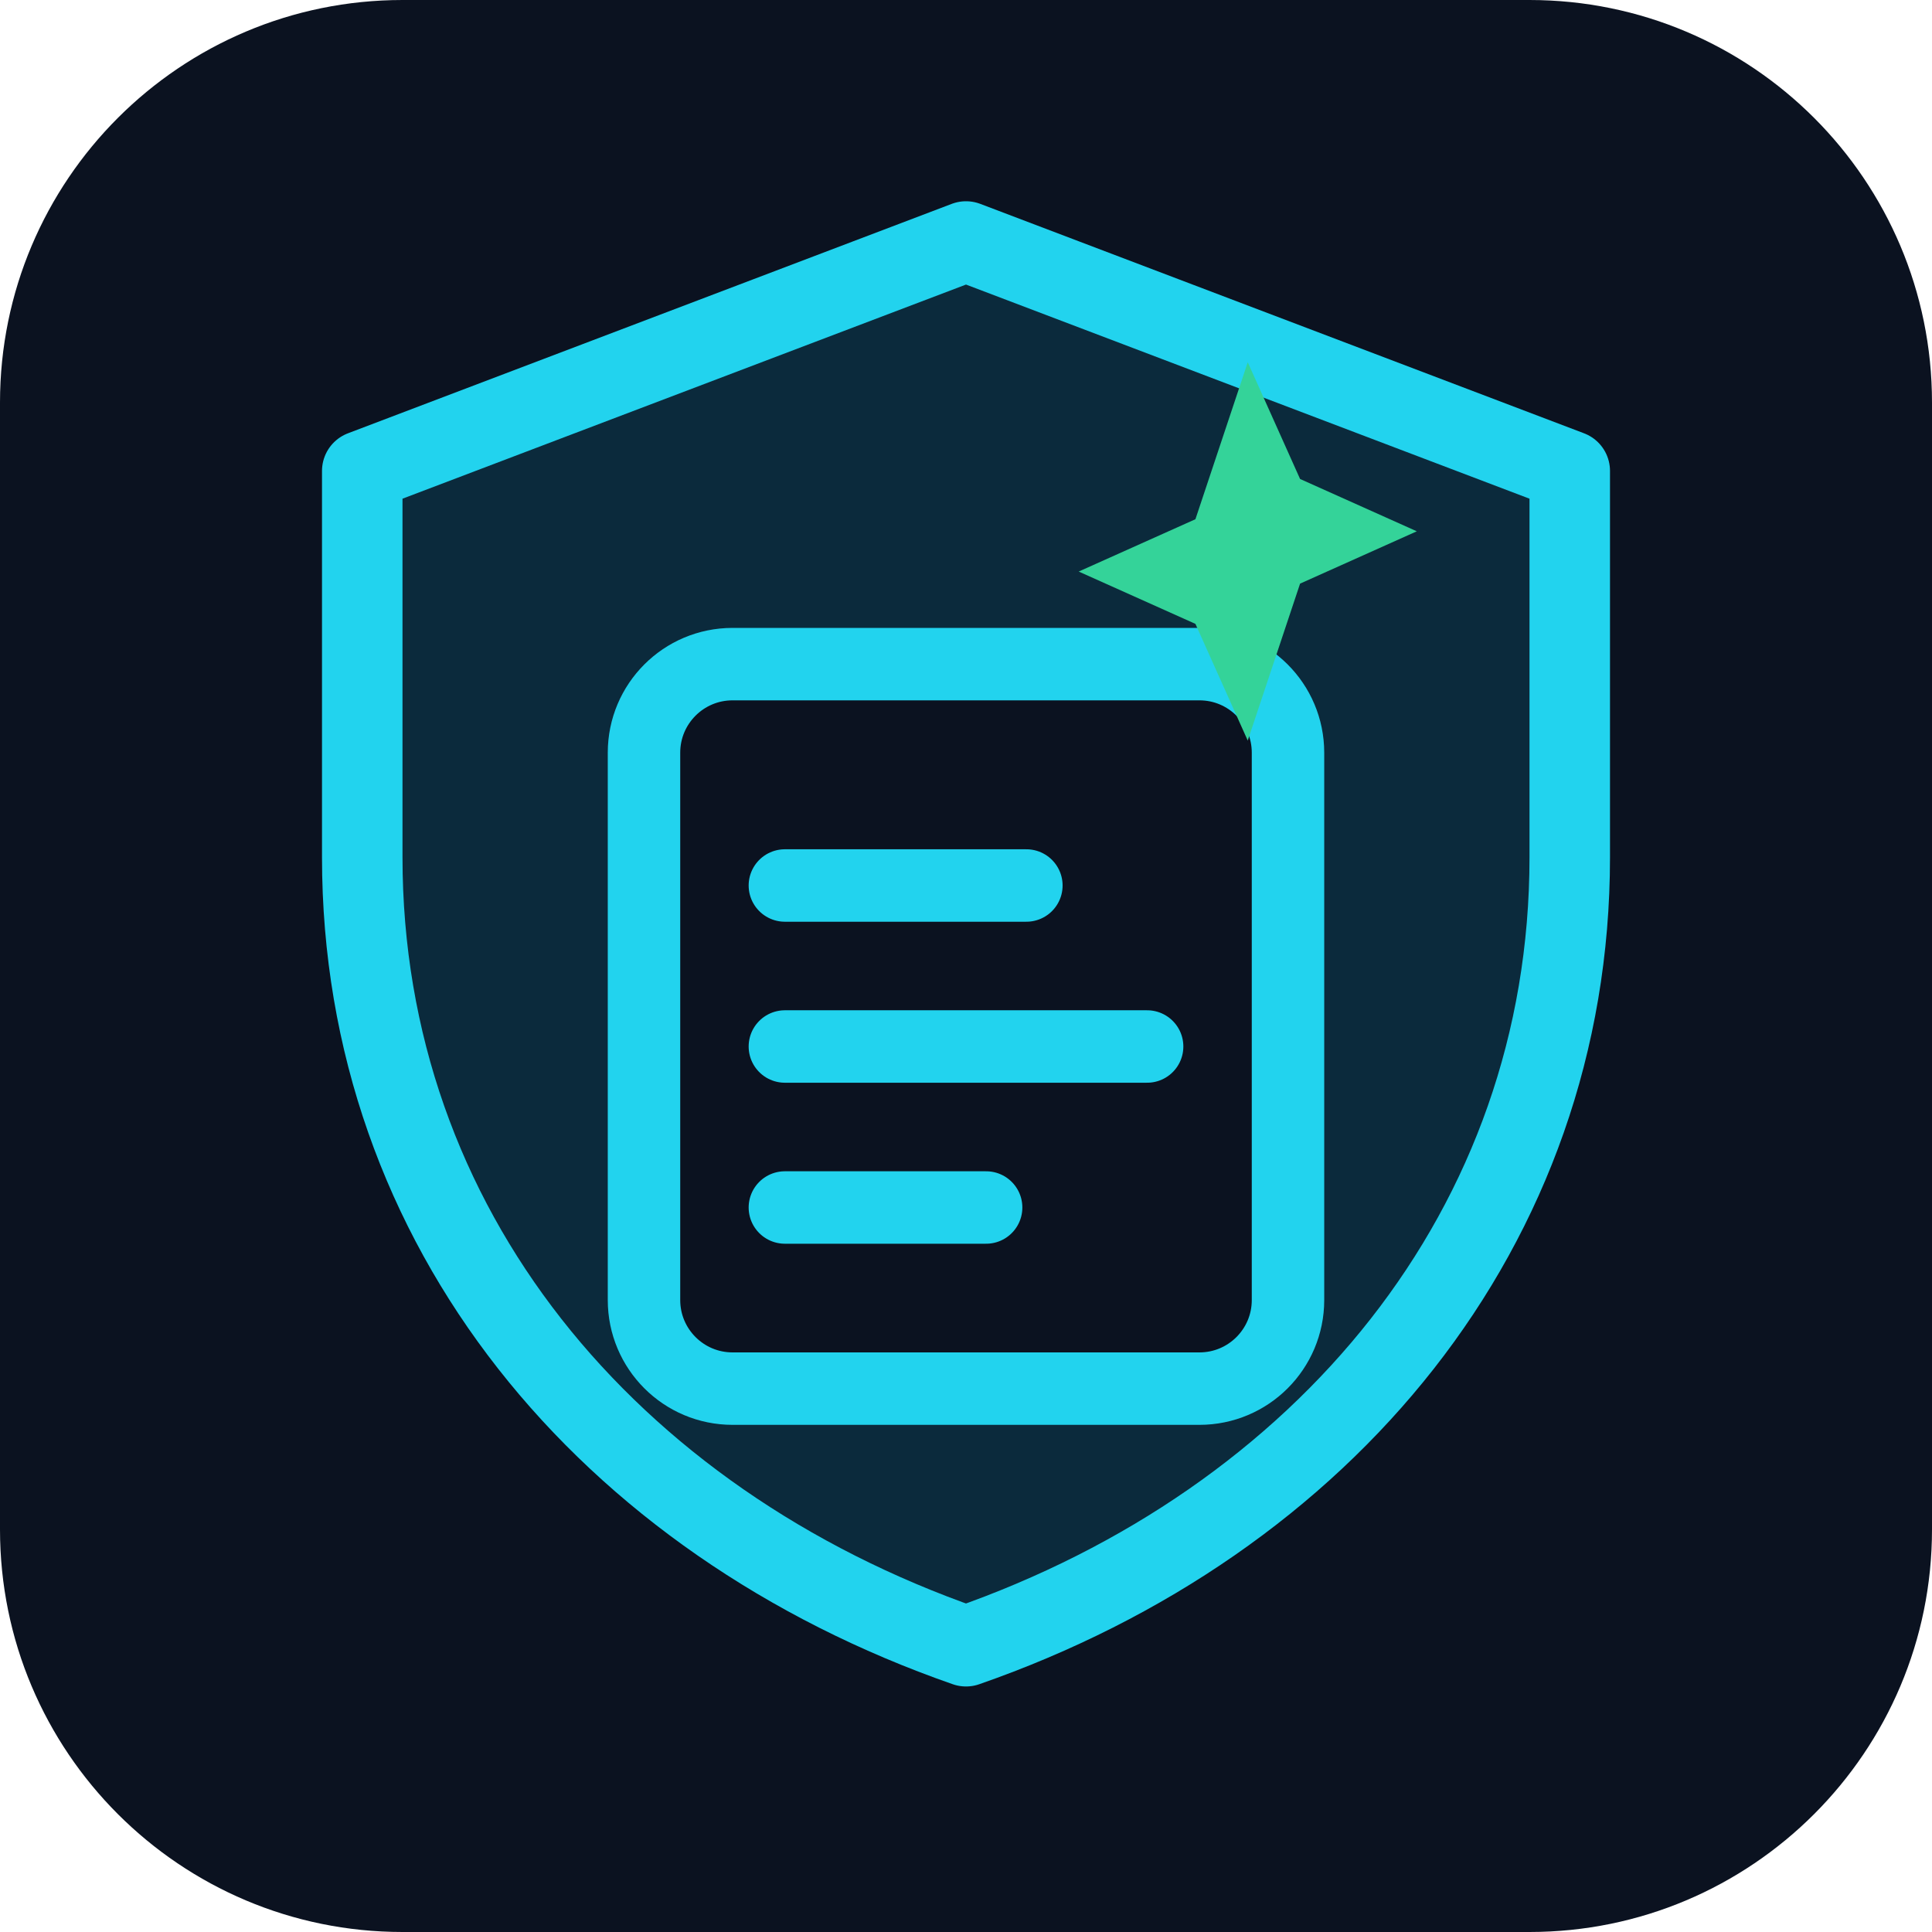
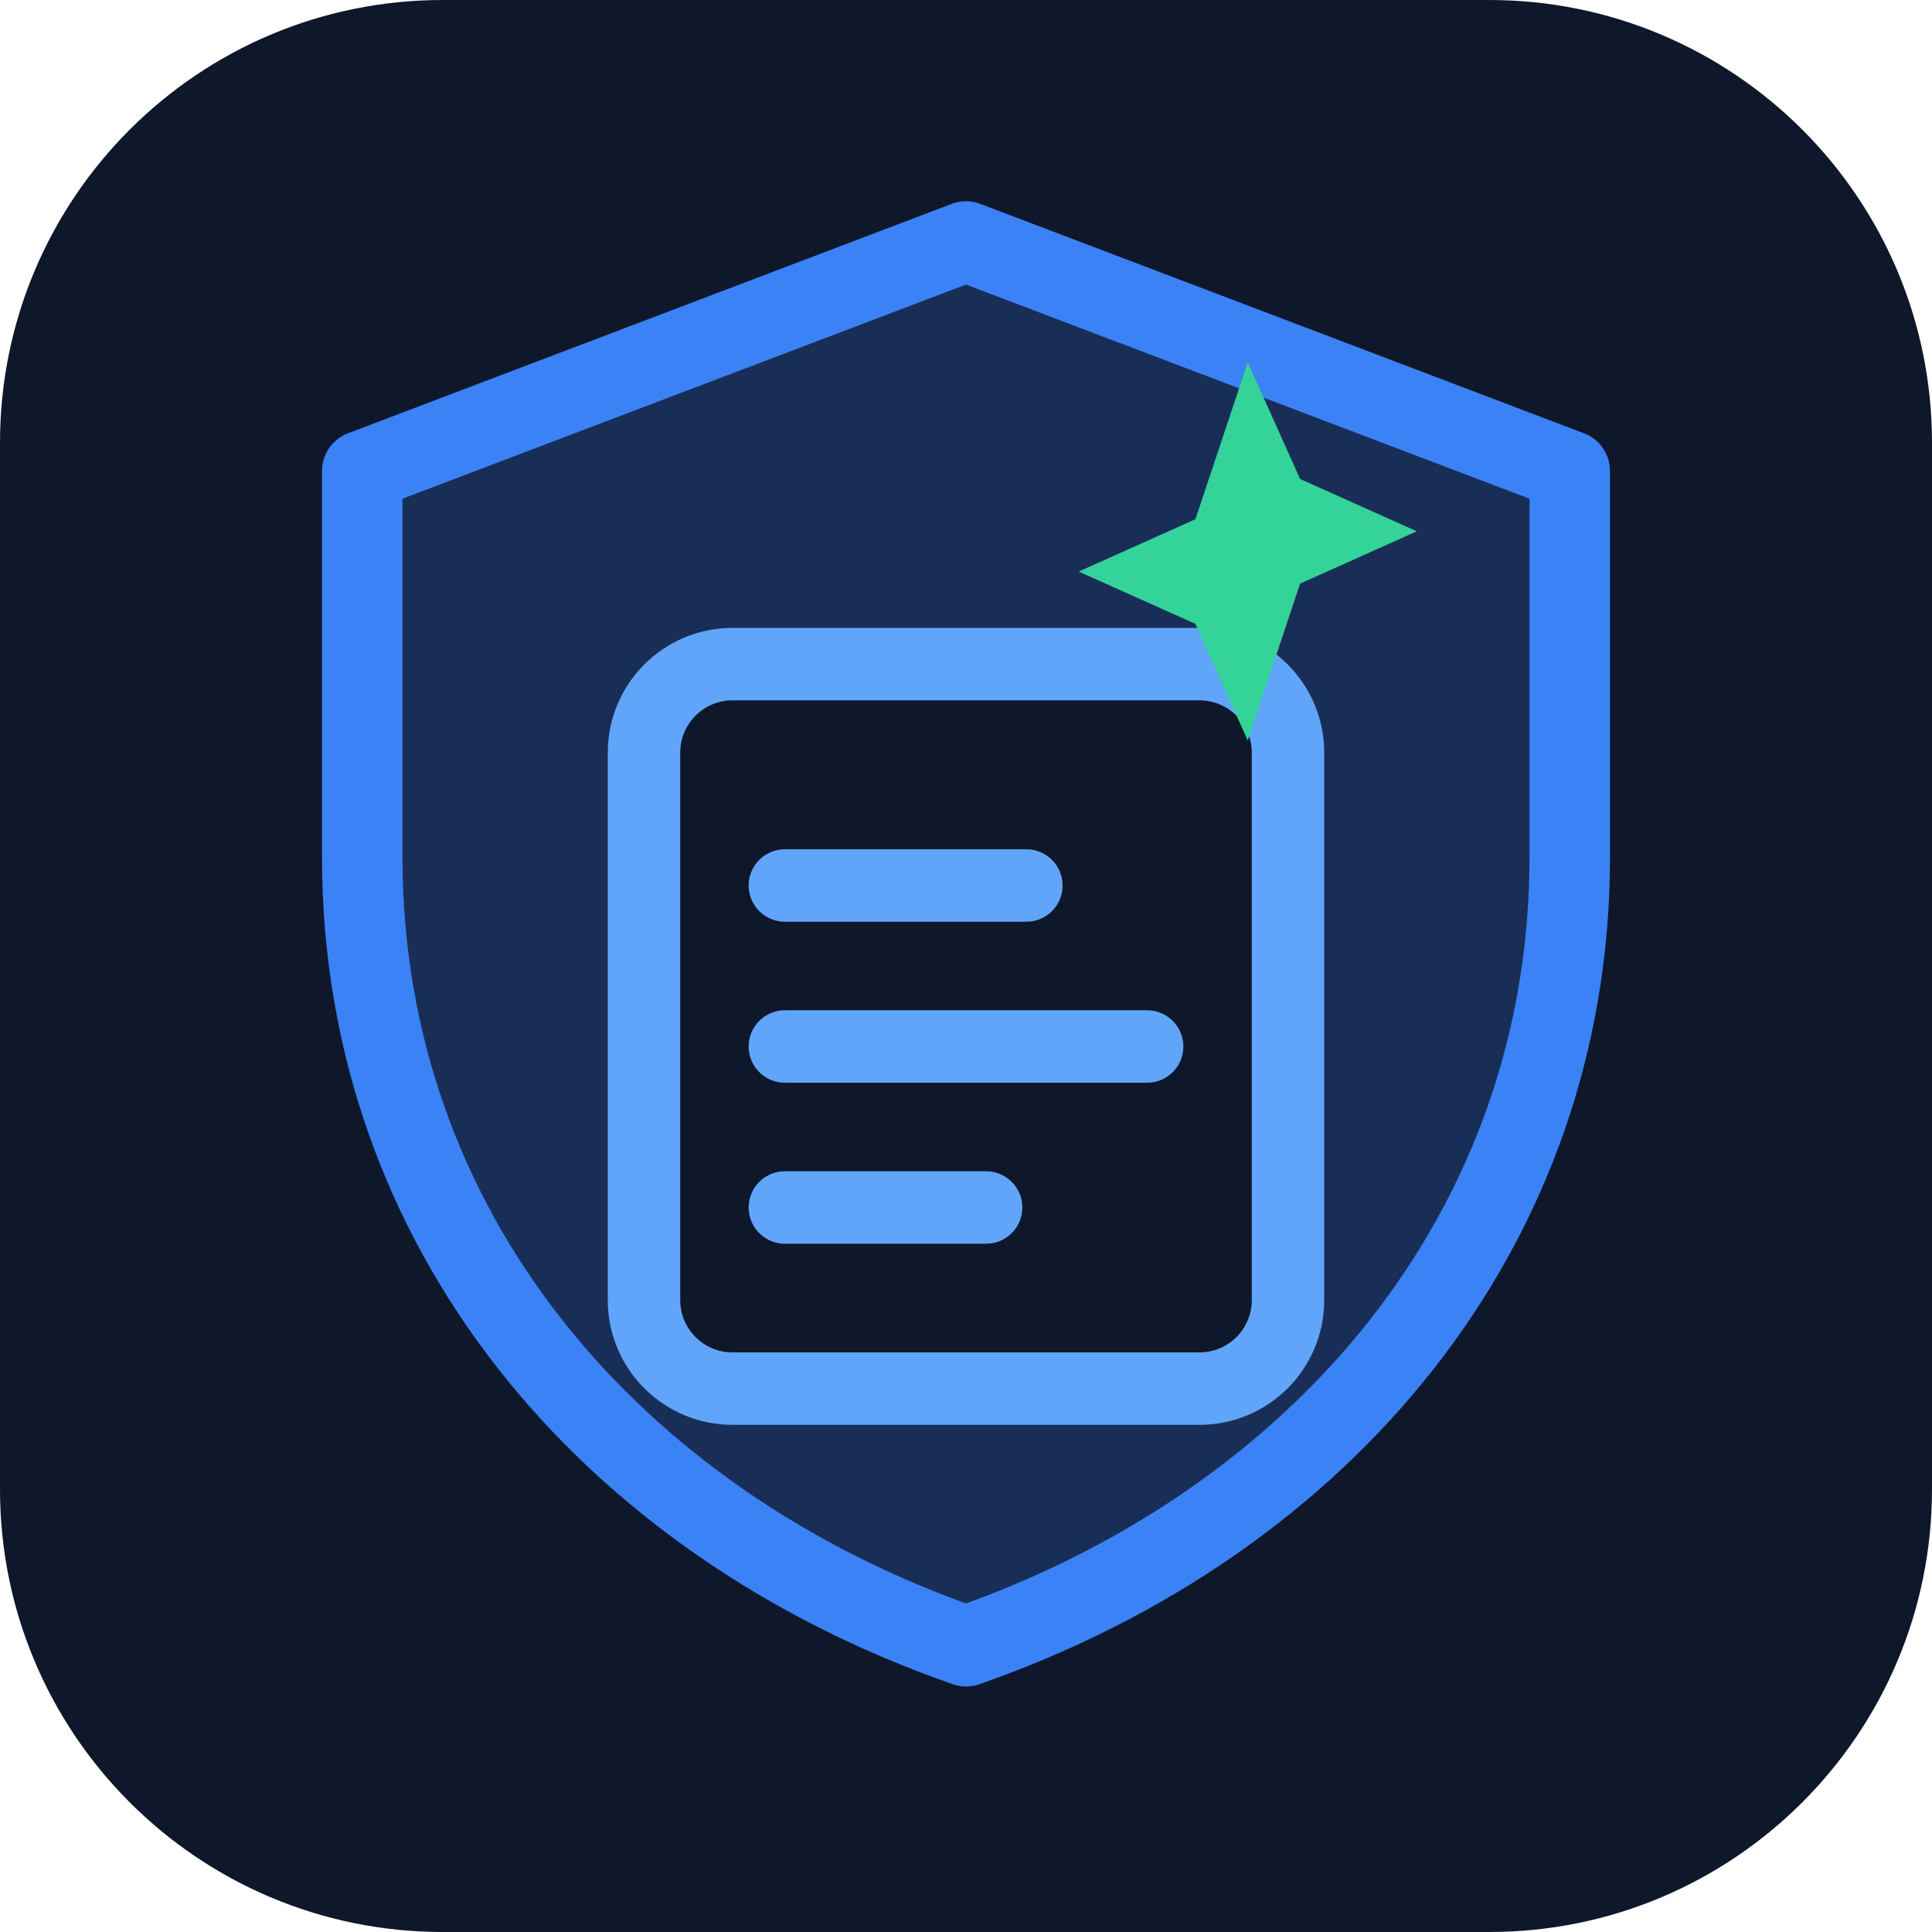
<svg xmlns="http://www.w3.org/2000/svg" width="48" height="48" viewBox="0 0 48 48" fill="none">
-   <rect width="48" height="48" rx="10" fill="#0b1220" />
-   <path d="M24 6 9 11.7v9.6c0 9.2 6.1 16.5 15 19.6 8.9-3.1 15-10.4 15-19.6v-9.6L24 6Z" fill="#0e7490" fill-opacity="0.25" stroke="#22d3ee" stroke-width="2" stroke-linejoin="round" />
-   <rect x="16" y="16.5" width="16" height="18" rx="2.2" fill="#0b1220" stroke="#22d3ee" stroke-width="1.8" />
-   <path d="M19.5 22h6M19.5 26h9M19.5 30h5" stroke="#22d3ee" stroke-width="1.8" stroke-linecap="round" />
+   <rect width="48" height="48" rx="11" fill="#0f172a" />
+   <path d="M24 6 9 11.7v9.6c0 9.2 6.1 16.5 15 19.6 8.9-3.1 15-10.4 15-19.6v-9.6L24 6Z" fill="#3b82f6" fill-opacity="0.22" stroke="#3b82f6" stroke-width="2" stroke-linejoin="round" />
+   <rect x="16" y="16.5" width="16" height="18" rx="2.2" fill="#0f172a" stroke="#60a5fa" stroke-width="1.8" />
+   <path d="M19.5 22h6M19.5 26h9M19.5 30h5" stroke="#60a5fa" stroke-width="1.8" stroke-linecap="round" />
  <path d="M31 9l1.3 2.9 2.9 1.3-2.9 1.3L31 18.4l-1.3-2.9-2.9-1.3 2.9-1.3L31 9Z" fill="#34d399" />
</svg>
